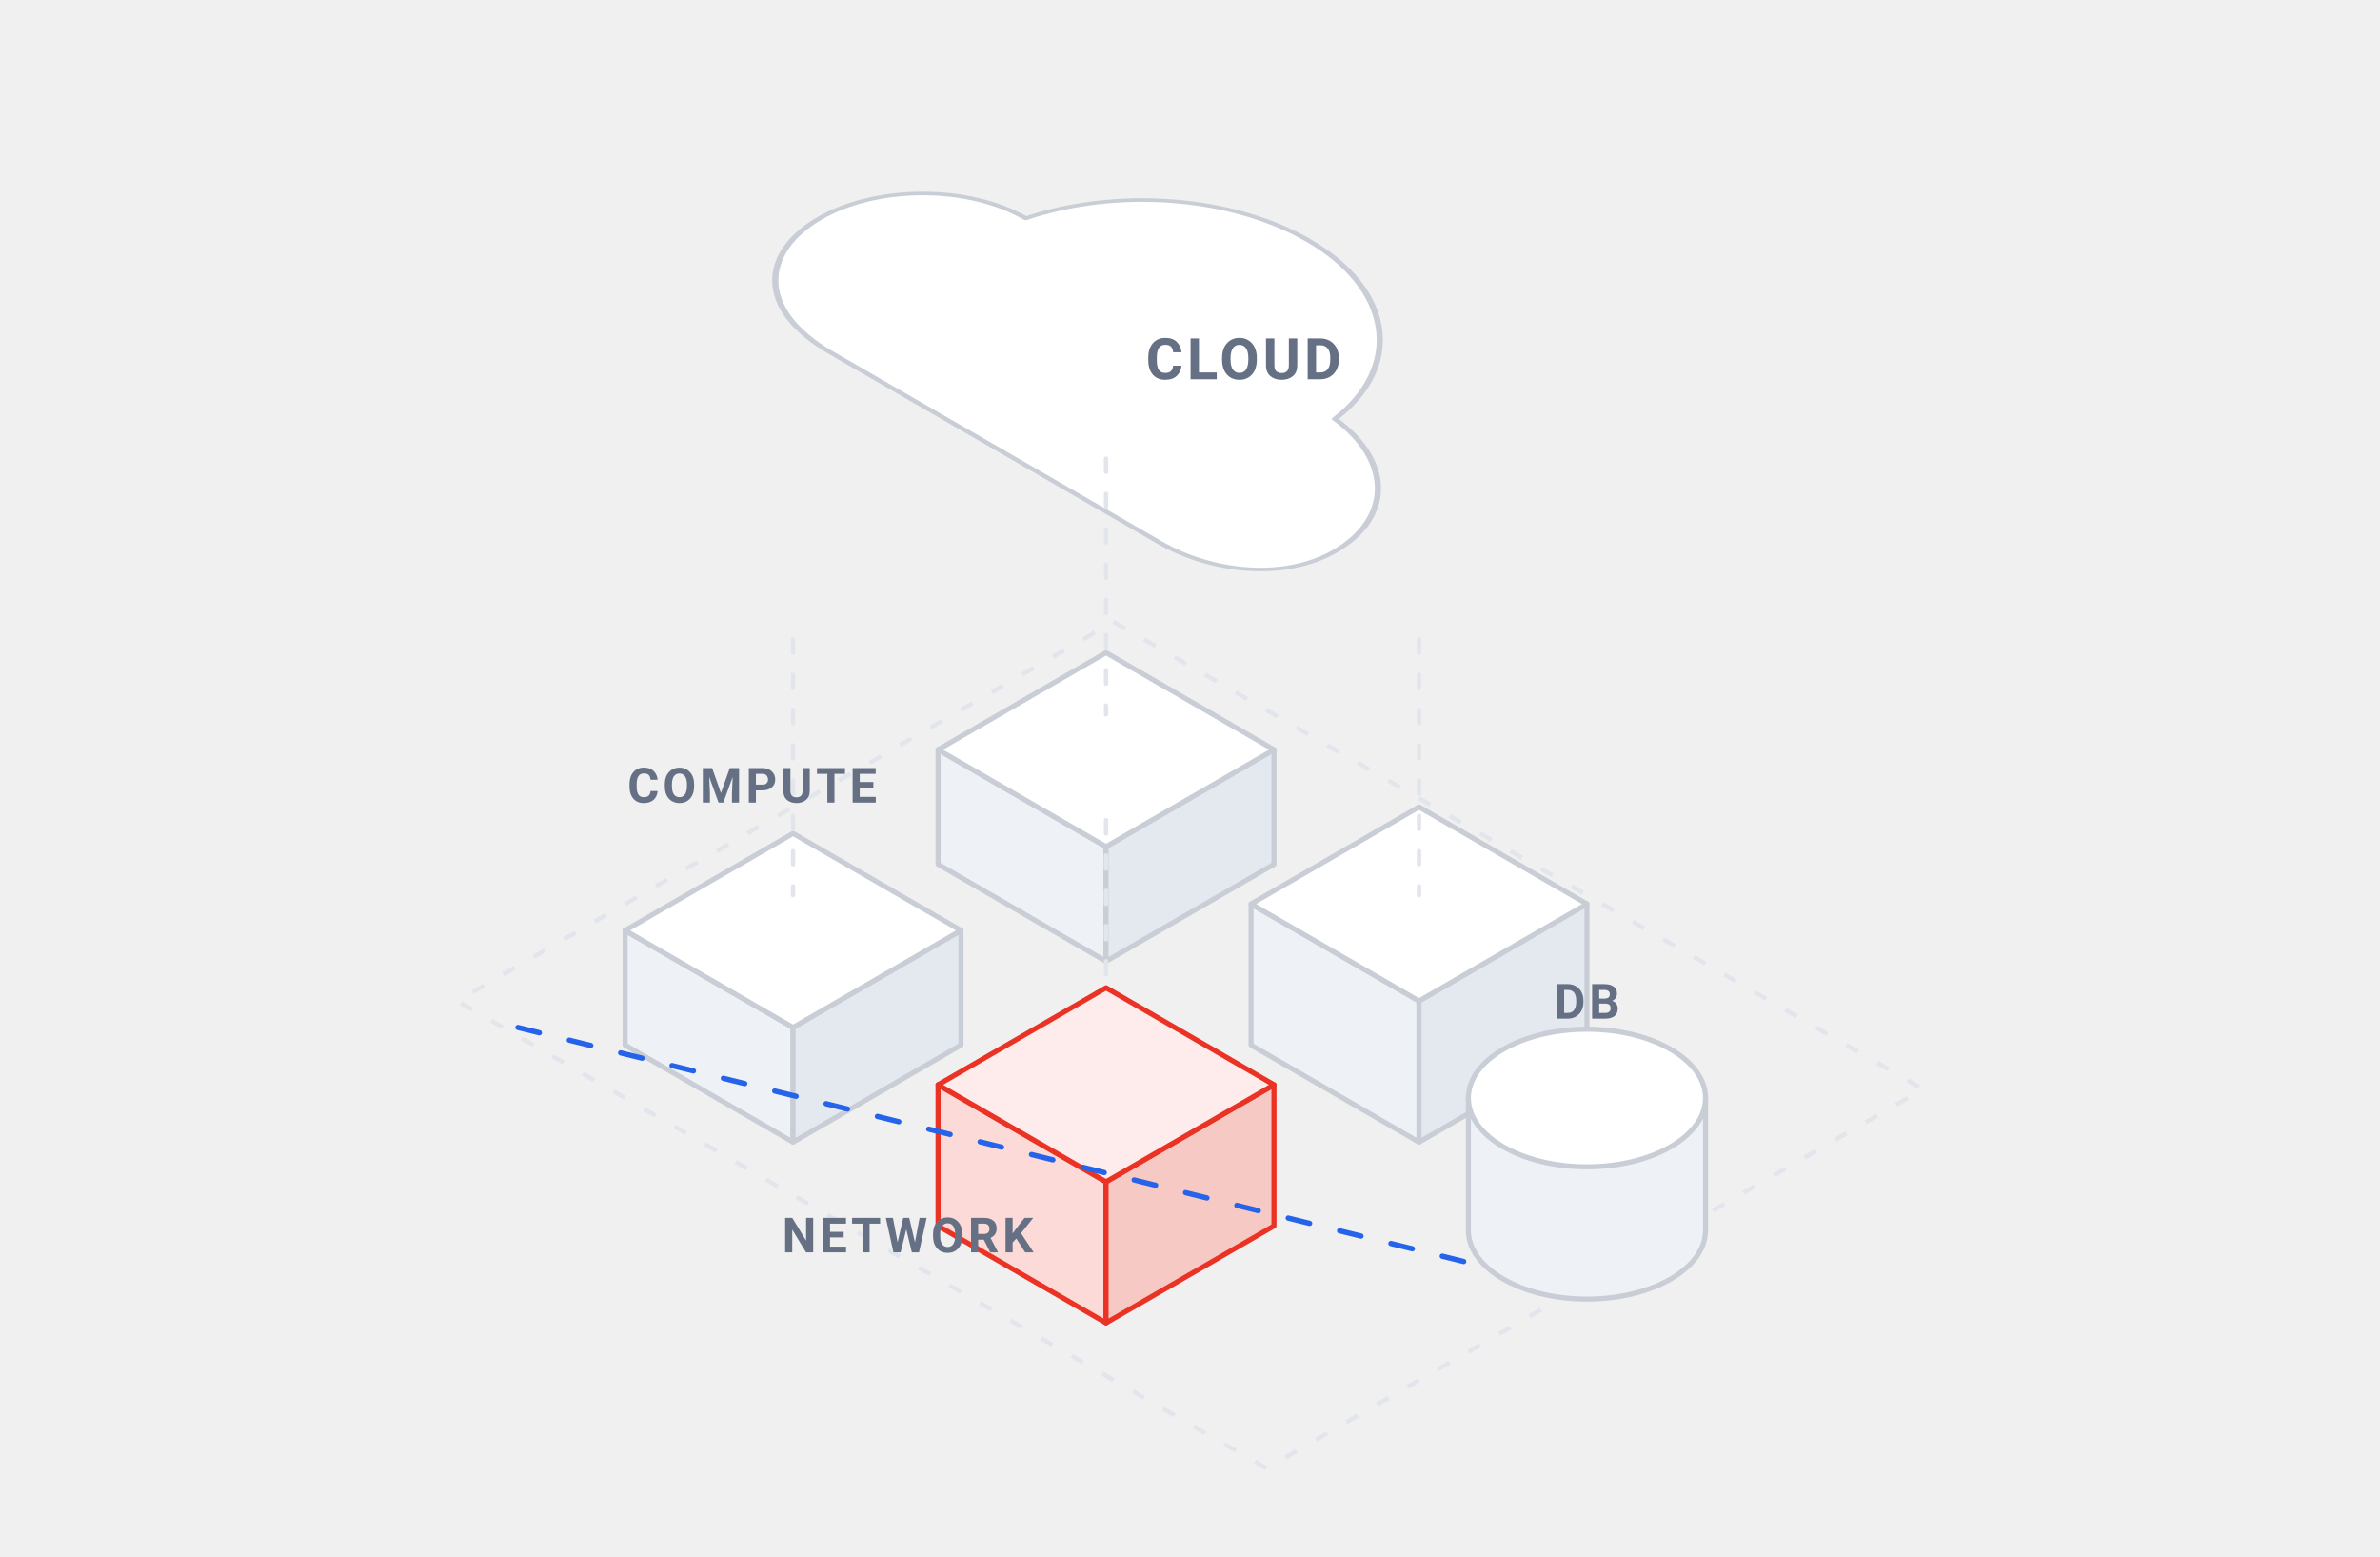
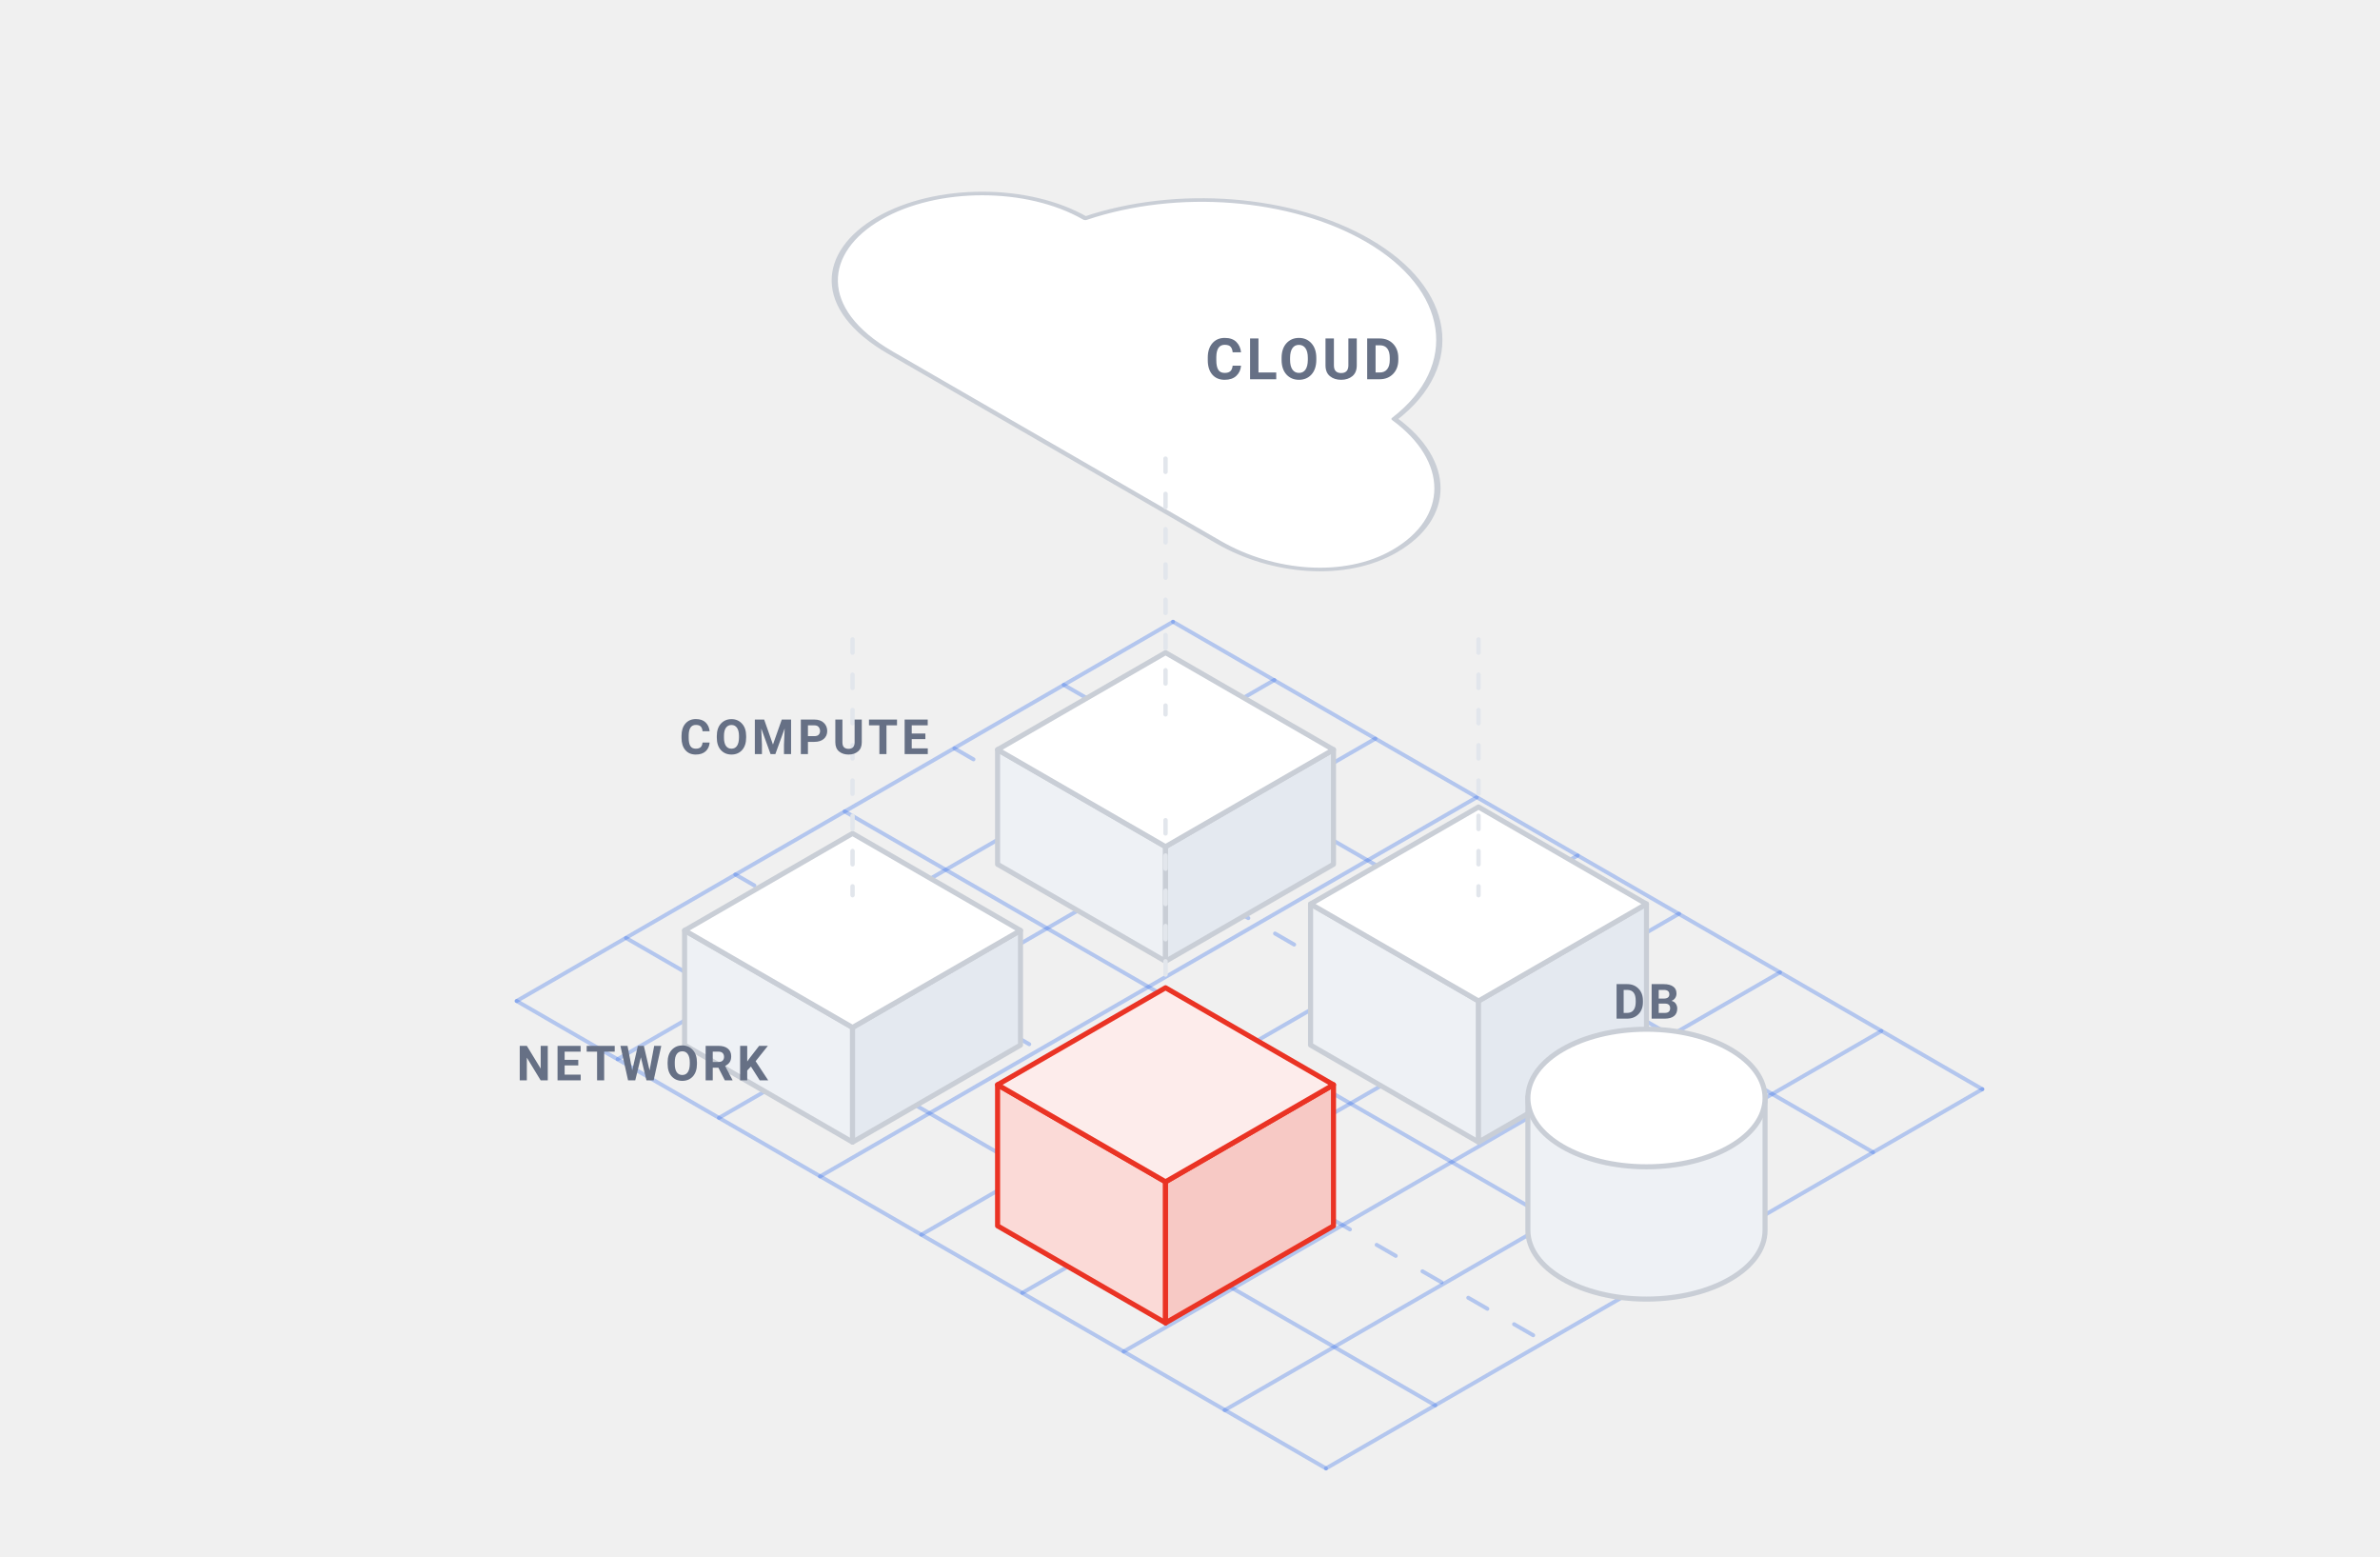
- <svg xmlns="http://www.w3.org/2000/svg" viewBox="-13.4 -63.0 539.9 353.0" width="520" height="340" fill="none" role="presentation">
+ <svg xmlns="http://www.w3.org/2000/svg" viewBox="-26.9 -63.0 539.9 353.0" width="520" height="340" fill="none" role="presentation">
  <style>
    .flow-cloud { stroke-dasharray: 5 7; animation: flow-cloud 3.4s linear infinite; }
    @keyframes flow-cloud { to { stroke-dashoffset: -24 } }
    .beat-cloud { animation: beat-cloud 3.6s ease-in-out infinite; }
    @keyframes beat-cloud { 0%,100% { opacity: .32 } 50% { opacity: 1 } }
    .rise-cloud { animation: rise-cloud 5s ease-in-out infinite; }
    @keyframes rise-cloud { 0%,12% { opacity: 0; transform: translateY(9px) } 30%,88% { opacity: 1; transform: none } 100% { opacity: 0; transform: translateY(9px) } }
    @media (prefers-reduced-motion: reduce) {
      .flow-cloud, .beat-cloud, .rise-cloud { animation: none; }
      .rise-cloud { opacity: 1; transform: none; }
      .flow-cloud { stroke-dasharray: none; }
    }
  </style>
-   <polygon points="239.2,78.0 422.8,184.0 273.9,270.0 90.3,164.0" fill="none" stroke="#e2e6ec" stroke-width="1" stroke-linejoin="round" stroke-dasharray="3 5" />
  <path transform="matrix(0.866,0.5,-0.866,0.5,260.00,54.00)" d="M-86 12c-20 0-32-14-32-29 0-15 12-27 27-27 5-19 22-32 42-32 22 0 41 16 44 37 17 2 30 15 30 30 0 13-11 21-25 21z" fill="#ffffff" stroke="#c9ced6" stroke-width="1.15" stroke-linejoin="round" />
  <text x="268.7" y="23.0" font-family="ui-sans-serif,system-ui,-apple-system,Segoe UI,Roboto,sans-serif" font-size="13" font-weight="600" fill="#667085" text-anchor="middle" letter-spacing="0.8">CLOUD</text>
+   <path d="M239.2 78.0L422.8 184.0" stroke="#2563eb" stroke-width="0.9" stroke-linecap="round" opacity="0.3" />
+   <path d="M214.4 92.3L398.0 198.3" stroke="#2563eb" stroke-width="0.9" stroke-linecap="round" opacity="0.3" />
+   <path class="flow-cloud" d="M189.6 106.7L373.2 212.7" stroke="#2563eb" stroke-width="0.9" stroke-linecap="round" opacity="0.3" />
+   <path d="M164.7 121.0L348.3 227.0" stroke="#2563eb" stroke-width="0.9" stroke-linecap="round" opacity="0.3" />
+   <path class="flow-cloud" d="M139.9 135.3L323.5 241.3" stroke="#2563eb" stroke-width="0.9" stroke-linecap="round" opacity="0.3" />
+   <path d="M115.1 149.7L298.7 255.7" stroke="#2563eb" stroke-width="0.9" stroke-linecap="round" opacity="0.3" />
+   <path d="M90.3 164.0L273.9 270.0" stroke="#2563eb" stroke-width="0.9" stroke-linecap="round" opacity="0.3" />
+   <path d="M239.2 78.0L90.3 164.0" stroke="#2563eb" stroke-width="0.9" stroke-linecap="round" opacity="0.3" />
+   <path d="M262.2 91.2L113.2 177.2" stroke="#2563eb" stroke-width="0.9" stroke-linecap="round" opacity="0.3" />
+   <path d="M285.1 104.5L136.2 190.5" stroke="#2563eb" stroke-width="0.9" stroke-linecap="round" opacity="0.3" />
+   <path d="M308.1 117.8L159.1 203.8" stroke="#2563eb" stroke-width="0.9" stroke-linecap="round" opacity="0.3" />
+   <path d="M331.0 131.0L182.1 217.0" stroke="#2563eb" stroke-width="0.9" stroke-linecap="round" opacity="0.3" />
+   <path d="M354.0 144.2L205.0 230.2" stroke="#2563eb" stroke-width="0.9" stroke-linecap="round" opacity="0.3" />
+   <path d="M376.9 157.5L228.0 243.5" stroke="#2563eb" stroke-width="0.9" stroke-linecap="round" opacity="0.3" />
+   <path d="M399.9 170.8L250.9 256.8" stroke="#2563eb" stroke-width="0.9" stroke-linecap="round" opacity="0.3" />
+   <path d="M422.8 184.0L273.9 270.0" stroke="#2563eb" stroke-width="0.9" stroke-linecap="round" opacity="0.3" />
  <g>
    <polygon points="199.4,107.0 237.5,129.0 237.5,155.0 199.4,133.0" fill="#eef1f5" stroke="#c9ced6" stroke-width="1.15" stroke-linejoin="round" />
    <polygon points="275.6,107.0 237.5,129.0 237.5,155.0 275.6,133.0" fill="#e4e9f0" stroke="#c9ced6" stroke-width="1.15" stroke-linejoin="round" />
    <polygon points="237.5,85.0 275.6,107.0 237.5,129.0 199.4,107.0" fill="#ffffff" stroke="#c9ced6" stroke-width="1.15" stroke-linejoin="round" />
  </g>
  <g>
    <polygon points="270.4,142.0 308.5,164.0 308.5,196.0 270.4,174.0" fill="#eef1f5" stroke="#c9ced6" stroke-width="1.15" stroke-linejoin="round" />
    <polygon points="346.6,142.0 308.5,164.0 308.5,196.0 346.6,174.0" fill="#e4e9f0" stroke="#c9ced6" stroke-width="1.15" stroke-linejoin="round" />
    <polygon points="308.5,120.0 346.6,142.0 308.5,164.0 270.4,142.0" fill="#ffffff" stroke="#c9ced6" stroke-width="1.15" stroke-linejoin="round" />
  </g>
  <g>
    <polygon points="128.4,148.0 166.5,170.0 166.5,196.0 128.4,174.0" fill="#eef1f5" stroke="#c9ced6" stroke-width="1.15" stroke-linejoin="round" />
    <polygon points="204.6,148.0 166.5,170.0 166.5,196.0 204.6,174.0" fill="#e4e9f0" stroke="#c9ced6" stroke-width="1.15" stroke-linejoin="round" />
    <polygon points="166.5,126.0 204.6,148.0 166.5,170.0 128.4,148.0" fill="#ffffff" stroke="#c9ced6" stroke-width="1.15" stroke-linejoin="round" />
  </g>
  <path d="M237.5 41.0L237.5 99.0" stroke="#e2e6ec" stroke-width="1" stroke-linecap="round" stroke-dasharray="3 5" />
  <path d="M308.5 82.0L308.5 140.0" stroke="#e2e6ec" stroke-width="1" stroke-linecap="round" stroke-dasharray="3 5" />
  <path d="M166.5 82.0L166.5 140.0" stroke="#e2e6ec" stroke-width="1" stroke-linecap="round" stroke-dasharray="3 5" />
  <path d="M237.5 123.0L237.5 181.0" stroke="#e2e6ec" stroke-width="1" stroke-linecap="round" stroke-dasharray="3 5" />
  <g class="rise-cloud">
    <polygon points="199.4,183.0 237.5,205.0 237.5,237.0 199.4,215.0" fill="#fbdad7" stroke="#ea3324" stroke-width="1.15" stroke-linejoin="round" />
    <polygon points="275.6,183.0 237.5,205.0 237.5,237.0 275.6,215.0" fill="#f7c9c5" stroke="#ea3324" stroke-width="1.15" stroke-linejoin="round" />
    <polygon points="237.5,161.0 275.6,183.0 237.5,205.0 199.4,183.0" fill="#fdeceb" stroke="#ea3324" stroke-width="1.15" stroke-linejoin="round" />
  </g>
  <g>
    <path d="M319.7 186.0V216.0A26.9 15.6 0 0 0 373.5 216.0V186.0Z" fill="#eef1f5" stroke="#c9ced6" stroke-width="1.15" />
    <ellipse cx="346.6" cy="186.0" rx="26.9" ry="15.6" fill="#ffffff" stroke="#c9ced6" stroke-width="1.15" />
  </g>
-   <path class="flow-cloud" d="M104.1 170.0L322.4 224.0" stroke="#2563eb" stroke-width="1.2" stroke-linecap="round" />
-   <text x="185.5" y="119.0" font-family="ui-sans-serif,system-ui,-apple-system,Segoe UI,Roboto,sans-serif" font-size="11" font-weight="600" fill="#667085" text-anchor="end" letter-spacing="0.8">COMPUTE</text>
+   <text x="183.8" y="108.0" font-family="ui-sans-serif,system-ui,-apple-system,Segoe UI,Roboto,sans-serif" font-size="11" font-weight="600" fill="#667085" text-anchor="end" letter-spacing="0.8">COMPUTE</text>
  <text x="346.6" y="168.0" font-family="ui-sans-serif,system-ui,-apple-system,Segoe UI,Roboto,sans-serif" font-size="11" font-weight="600" fill="#667085" text-anchor="middle" letter-spacing="0.8">DB</text>
-   <text x="192.5" y="221.0" font-family="ui-sans-serif,system-ui,-apple-system,Segoe UI,Roboto,sans-serif" font-size="11" font-weight="600" fill="#667085" text-anchor="middle" letter-spacing="0.8">NETWORK</text>
+   <text x="90.3" y="182.0" font-family="ui-sans-serif,system-ui,-apple-system,Segoe UI,Roboto,sans-serif" font-size="11" font-weight="600" fill="#667085" text-anchor="start" letter-spacing="0.8">NETWORK</text>
</svg>
